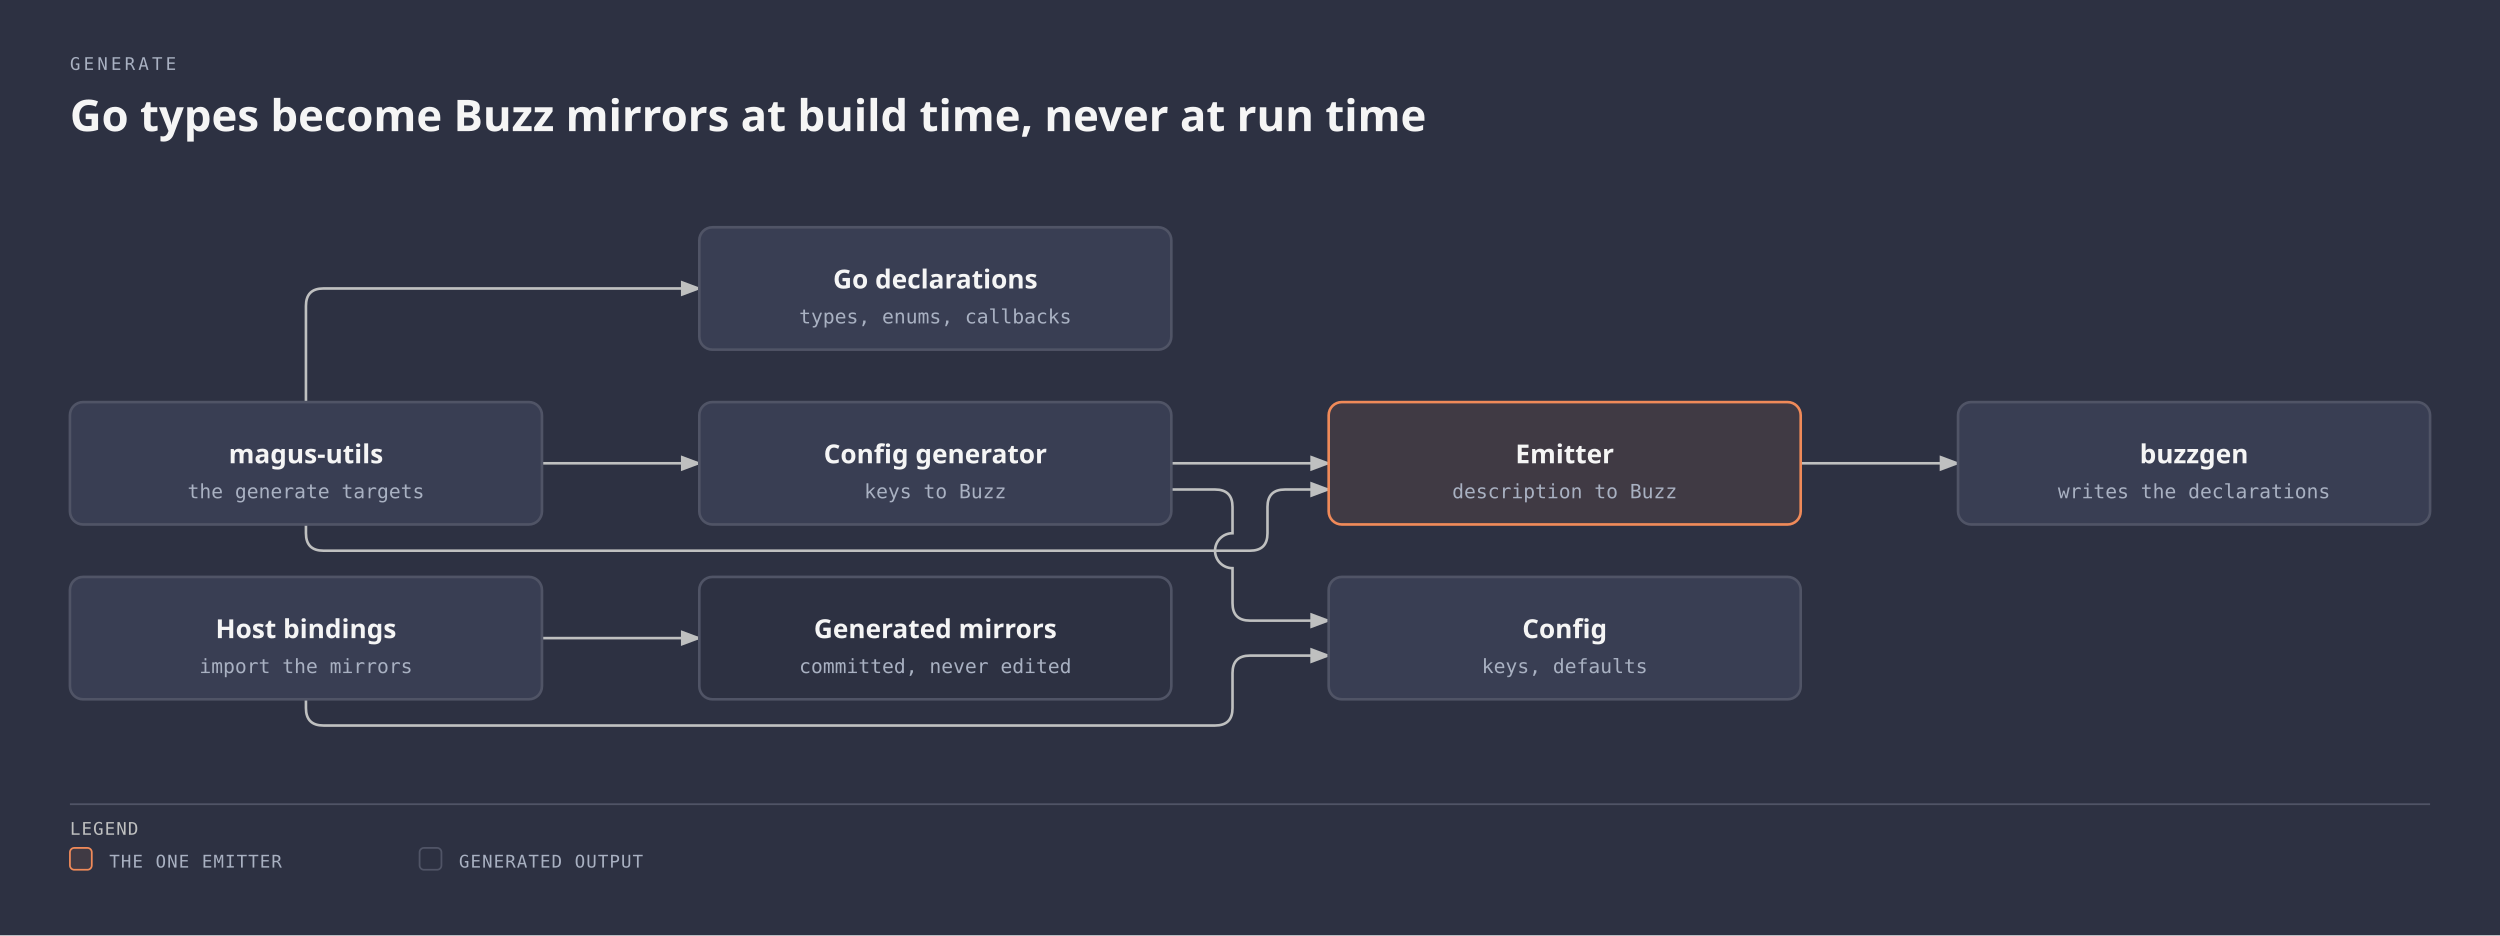
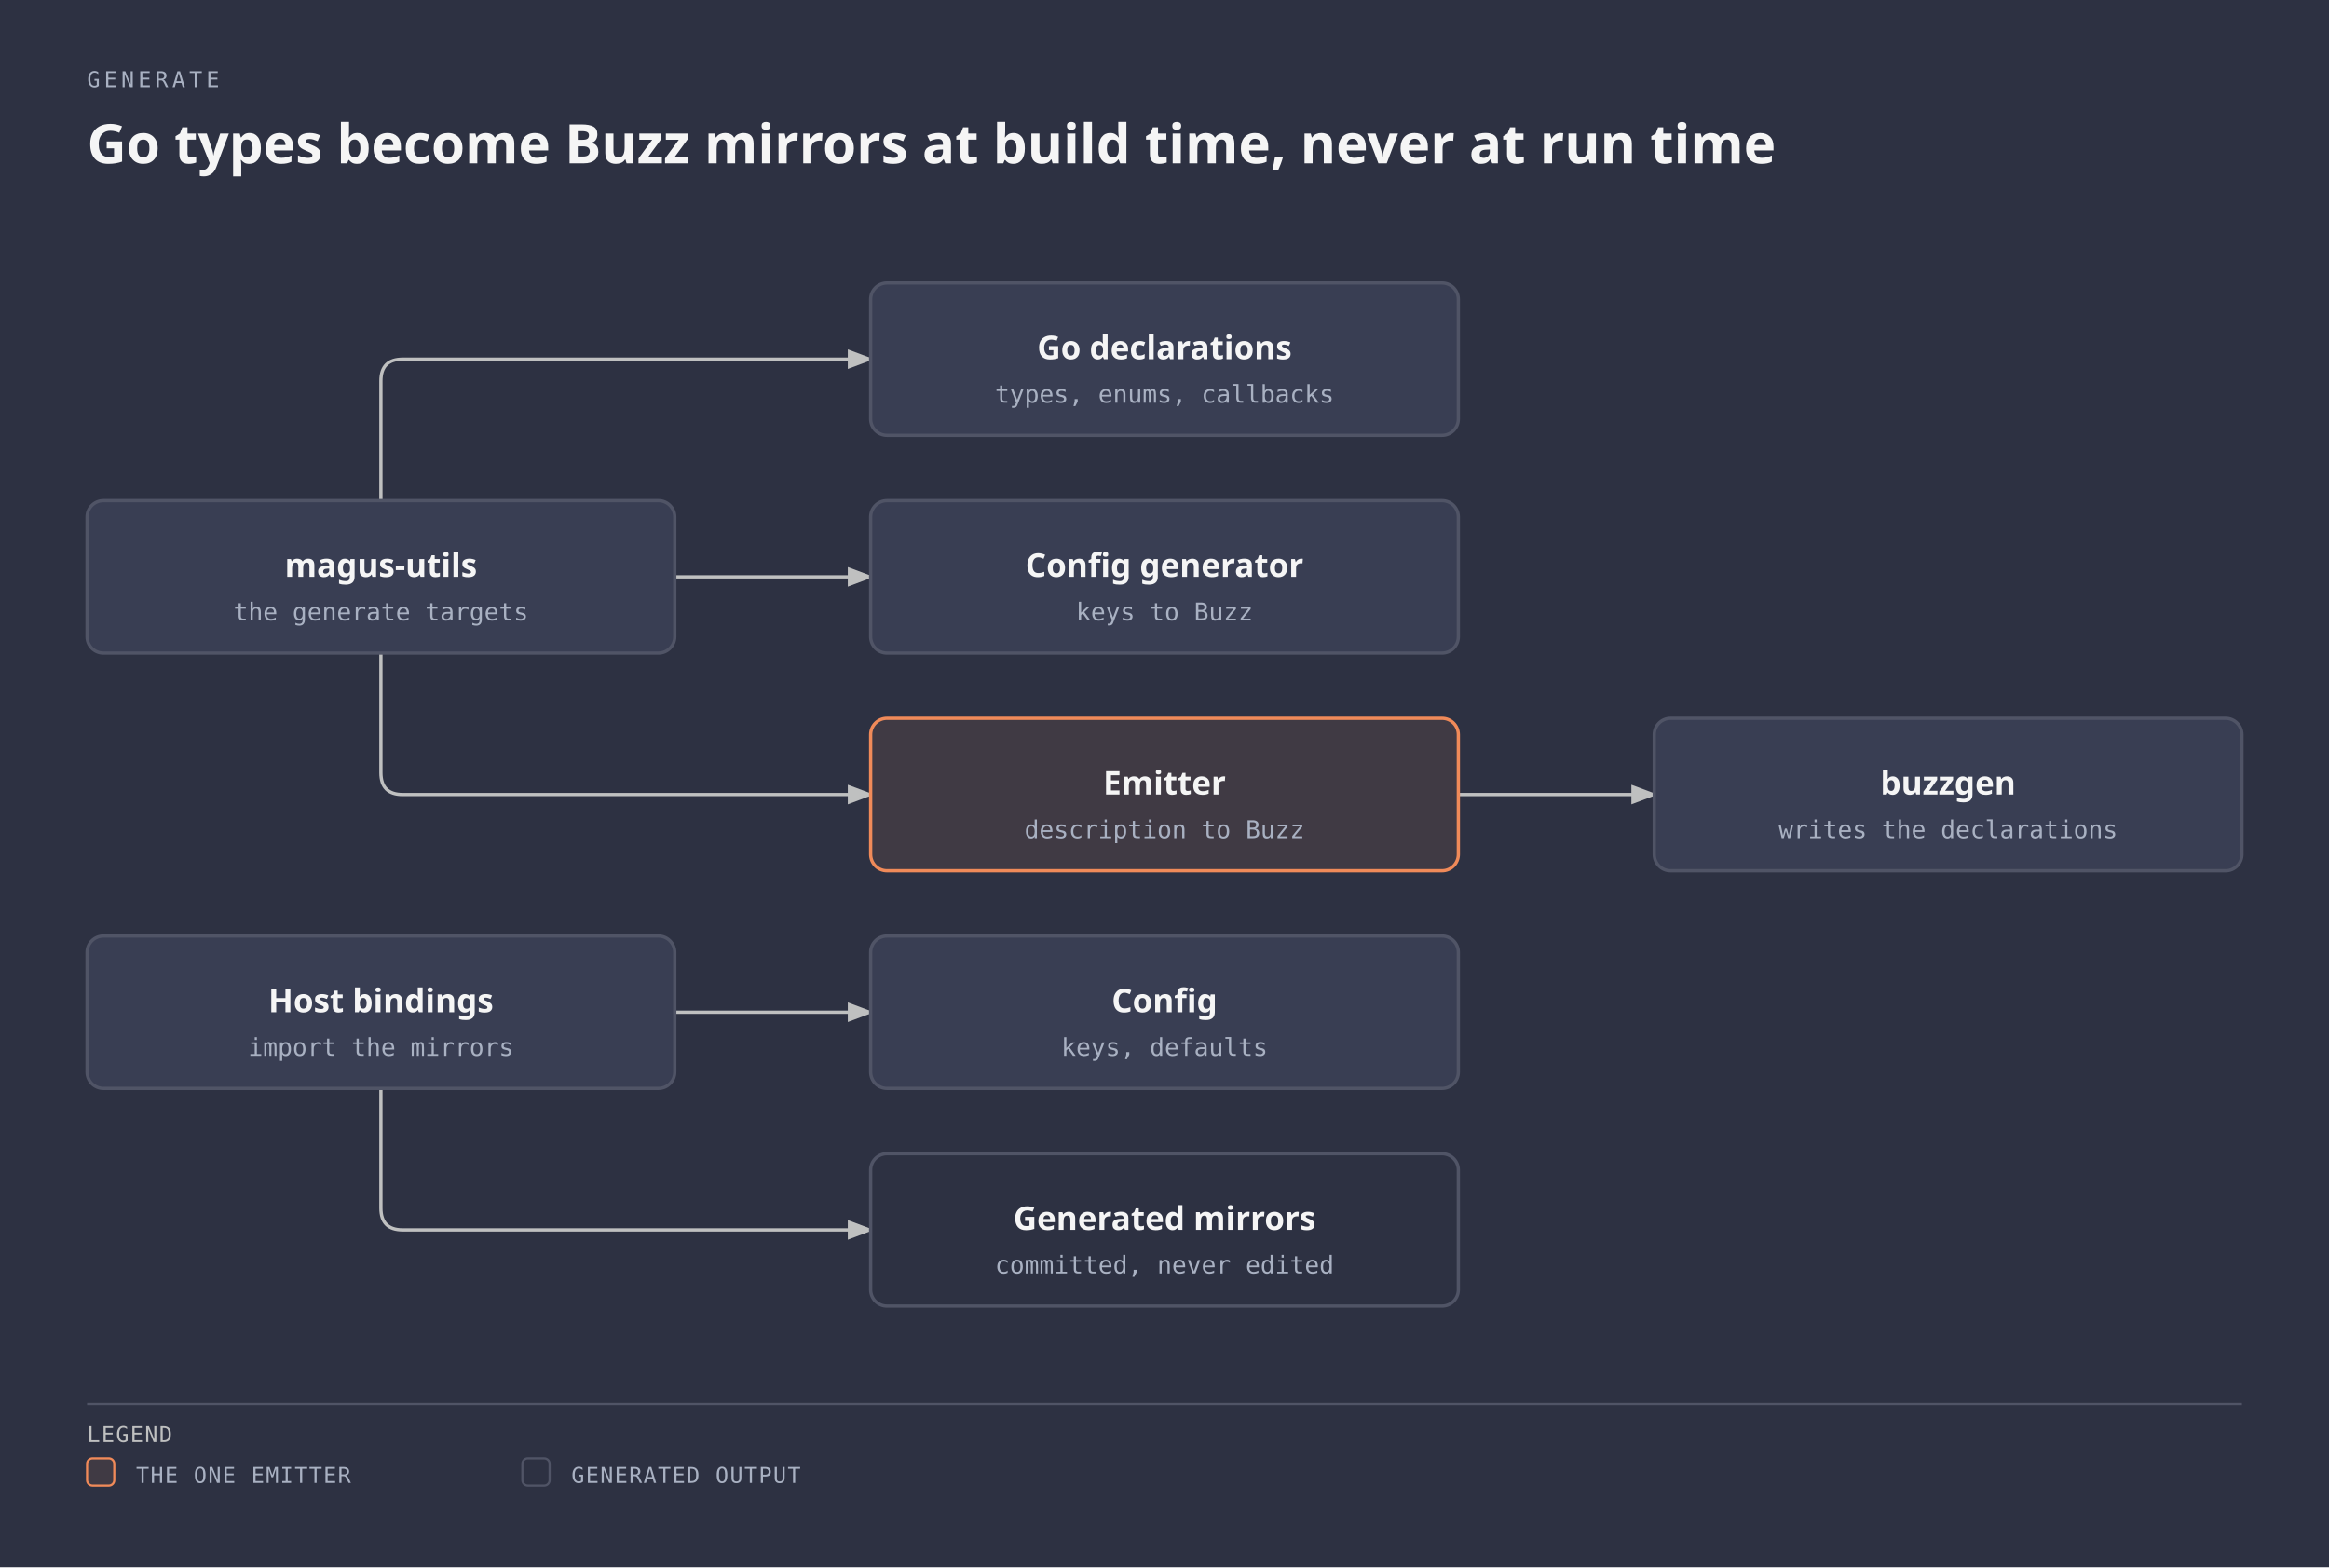
- <svg xmlns="http://www.w3.org/2000/svg" viewBox="0 0 1144 428" width="1144" height="428" role="img" aria-labelledby="bindings-generate-title bindings-generate-desc" class="magus-diagram">
+ <svg xmlns="http://www.w3.org/2000/svg" viewBox="0 0 856 576" width="856" height="576" role="img" aria-labelledby="bindings-generate-title bindings-generate-desc" class="magus-diagram">
  <defs>
    <marker id="bindings-generate-arrow-default" markerWidth="8" markerHeight="6" refX="7" refY="3" orient="auto">
      <polygon points="0 0, 8 3, 0 6" fill="#bfc0c0" />
    </marker>
    <marker id="bindings-generate-arrow-accent" markerWidth="8" markerHeight="6" refX="7" refY="3" orient="auto">
      <polygon points="0 0, 8 3, 0 6" fill="#f08a59" />
    </marker>
    <marker id="bindings-generate-arrow-link" markerWidth="8" markerHeight="6" refX="7" refY="3" orient="auto">
      <polygon points="0 0, 8 3, 0 6" fill="#6a95d8" />
    </marker>
  </defs>
  <rect width="100%" height="100%" fill="#2d3142" />
  <text x="32" y="32" fill="#a9b1c2" font-family="monospace" font-size="8" style="font-variant-ligatures:none" letter-spacing="0.18em">GENERATE</text>
  <text x="32" y="60" fill="#f5f5f5" font-family="sans-serif" font-size="20" font-weight="600">Go types become Buzz mirrors at build time, never at run time</text>
  <g transform="translate(0,40)">
    <path data-edge="cmd/magus-utils-&gt;internal/generate/godecl" id="bindings-generate-edge-cmd_2fmagus-utils-internal_2fgenerate_2fgodecl" d="M 140 144 L 140 100 Q 140 92 148 92 L 320 92" fill="none" stroke="#bfc0c0" stroke-width="1.2" marker-end="url(#bindings-generate-arrow-default)" />
-     <path data-edge="cmd/magus-utils-&gt;internal/config/generate" id="bindings-generate-edge-cmd_2fmagus-utils-internal_2fconfig_2fgenerate" d="M 248 172 L 320 172" fill="none" stroke="#bfc0c0" stroke-width="1.2" marker-end="url(#bindings-generate-arrow-default)" />
-     <path data-edge="cmd/magus-utils-&gt;internal/generate/emit" id="bindings-generate-edge-cmd_2fmagus-utils-internal_2fgenerate_2femit" d="M 140 200 L 140 204 Q 140 212 148 212 L 572 212 Q 580 212 580 204 L 580 192 Q 580 184 588 184 L 608 184" fill="none" stroke="#bfc0c0" stroke-width="1.2" marker-end="url(#bindings-generate-arrow-default)" />
-     <path data-edge="internal/config/generate-&gt;internal/config" id="bindings-generate-edge-internal_2fconfig_2fgenerate-internal_2fconfig" d="M 536 184 L 556 184 Q 564 184 564 192 L 564 204 A 8 8 0 0 0 564 220 L 564 236 Q 564 244 572 244 L 608 244" fill="none" stroke="#bfc0c0" stroke-width="1.2" marker-end="url(#bindings-generate-arrow-default)" />
-     <path data-edge="internal/config/generate-&gt;internal/generate/emit" id="bindings-generate-edge-internal_2fconfig_2fgenerate-internal_2fgenerate_2femit" d="M 536 172 L 608 172" fill="none" stroke="#bfc0c0" stroke-width="1.2" marker-end="url(#bindings-generate-arrow-default)" />
-     <path data-edge="internal/generate/emit-&gt;libs/gopherbuzz/buzzgen" id="bindings-generate-edge-internal_2fgenerate_2femit-libs_2fgopherbuzz_2fbuzzgen" d="M 824 172 L 896 172" fill="none" stroke="#bfc0c0" stroke-width="1.2" marker-end="url(#bindings-generate-arrow-default)" />
-     <path data-edge="internal/interp/bindings-&gt;internal/config" id="bindings-generate-edge-internal_2finterp_2fbindings-internal_2fconfig" d="M 140 280 L 140 284 Q 140 292 148 292 L 556 292 Q 564 292 564 284 L 564 268 Q 564 260 572 260 L 608 260" fill="none" stroke="#bfc0c0" stroke-width="1.2" marker-end="url(#bindings-generate-arrow-default)" />
-     <path data-edge="internal/interp/bindings-&gt;internal/interp/bindings/gen" id="bindings-generate-edge-internal_2finterp_2fbindings-internal_2finterp_2fbindings_2fgen" d="M 248 252 L 320 252" fill="none" stroke="#bfc0c0" stroke-width="1.2" marker-end="url(#bindings-generate-arrow-default)" />
+     <path data-edge="cmd/magus-utils-&gt;libs/clikit/generate" id="bindings-generate-edge-cmd_2fmagus-utils-libs_2fclikit_2fgenerate" d="M 248 172 L 320 172" fill="none" stroke="#bfc0c0" stroke-width="1.2" marker-end="url(#bindings-generate-arrow-default)" />
+     <path data-edge="cmd/magus-utils-&gt;internal/generate/emit" id="bindings-generate-edge-cmd_2fmagus-utils-internal_2fgenerate_2femit" d="M 140 200 L 140 244 Q 140 252 148 252 L 320 252" fill="none" stroke="#bfc0c0" stroke-width="1.2" marker-end="url(#bindings-generate-arrow-default)" />
+     <path data-edge="internal/generate/emit-&gt;libs/gopherbuzz/buzzgen" id="bindings-generate-edge-internal_2fgenerate_2femit-libs_2fgopherbuzz_2fbuzzgen" d="M 536 252 L 608 252" fill="none" stroke="#bfc0c0" stroke-width="1.2" marker-end="url(#bindings-generate-arrow-default)" />
+     <path data-edge="internal/interp/bindings-&gt;internal/config" id="bindings-generate-edge-internal_2finterp_2fbindings-internal_2fconfig" d="M 248 332 L 320 332" fill="none" stroke="#bfc0c0" stroke-width="1.2" marker-end="url(#bindings-generate-arrow-default)" />
+     <path data-edge="internal/interp/bindings-&gt;internal/interp/bindings/gen" id="bindings-generate-edge-internal_2finterp_2fbindings-internal_2finterp_2fbindings_2fgen" d="M 140 360 L 140 404 Q 140 412 148 412 L 320 412" fill="none" stroke="#bfc0c0" stroke-width="1.2" marker-end="url(#bindings-generate-arrow-default)" />
    <g data-node="cmd/magus-utils" data-anchor="cmd/magus-utils">
      <rect x="32" y="144" width="216" height="56" rx="6" fill="#2d3142" />
      <rect x="32" y="144" width="216" height="56" rx="6" fill="#393e53" stroke="#505466" stroke-width="1.2" />
      <text x="140" y="172" fill="#f5f5f5" font-family="sans-serif" font-size="12" font-weight="600" text-anchor="middle">magus-utils</text>
      <text x="140" y="188" fill="#a9b1c2" font-family="monospace" font-size="9" style="font-variant-ligatures:none" text-anchor="middle">the generate targets</text>
    </g>
    <g data-node="internal/generate/godecl" data-anchor="internal/generate/godecl">
      <rect x="320" y="64" width="216" height="56" rx="6" fill="#2d3142" />
      <rect x="320" y="64" width="216" height="56" rx="6" fill="#393e53" stroke="#505466" stroke-width="1.2" />
      <text x="428" y="92" fill="#f5f5f5" font-family="sans-serif" font-size="12" font-weight="600" text-anchor="middle">Go declarations</text>
      <text x="428" y="108" fill="#a9b1c2" font-family="monospace" font-size="9" style="font-variant-ligatures:none" text-anchor="middle">types, enums, callbacks</text>
    </g>
    <g data-node="internal/config" data-anchor="internal/config">
-       <rect x="608" y="224" width="216" height="56" rx="6" fill="#2d3142" />
-       <rect x="608" y="224" width="216" height="56" rx="6" fill="#393e53" stroke="#505466" stroke-width="1.2" />
-       <text x="716" y="252" fill="#f5f5f5" font-family="sans-serif" font-size="12" font-weight="600" text-anchor="middle">Config</text>
-       <text x="716" y="268" fill="#a9b1c2" font-family="monospace" font-size="9" style="font-variant-ligatures:none" text-anchor="middle">keys, defaults</text>
+       <rect x="320" y="304" width="216" height="56" rx="6" fill="#2d3142" />
+       <rect x="320" y="304" width="216" height="56" rx="6" fill="#393e53" stroke="#505466" stroke-width="1.2" />
+       <text x="428" y="332" fill="#f5f5f5" font-family="sans-serif" font-size="12" font-weight="600" text-anchor="middle">Config</text>
+       <text x="428" y="348" fill="#a9b1c2" font-family="monospace" font-size="9" style="font-variant-ligatures:none" text-anchor="middle">keys, defaults</text>
    </g>
-     <g data-node="internal/config/generate" data-anchor="internal/config/generate">
+     <g data-node="libs/clikit/generate" data-anchor="libs/clikit/generate">
      <rect x="320" y="144" width="216" height="56" rx="6" fill="#2d3142" />
      <rect x="320" y="144" width="216" height="56" rx="6" fill="#393e53" stroke="#505466" stroke-width="1.2" />
      <text x="428" y="172" fill="#f5f5f5" font-family="sans-serif" font-size="12" font-weight="600" text-anchor="middle">Config generator</text>
      <text x="428" y="188" fill="#a9b1c2" font-family="monospace" font-size="9" style="font-variant-ligatures:none" text-anchor="middle">keys to Buzz</text>
    </g>
    <g data-node="internal/generate/emit" data-anchor="internal/generate/emit">
-       <rect x="608" y="144" width="216" height="56" rx="6" fill="#2d3142" />
-       <rect x="608" y="144" width="216" height="56" rx="6" fill="#403a44" stroke="#f08a59" stroke-width="1.2" />
-       <text x="716" y="172" fill="#f5f5f5" font-family="sans-serif" font-size="12" font-weight="600" text-anchor="middle">Emitter</text>
-       <text x="716" y="188" fill="#a9b1c2" font-family="monospace" font-size="9" style="font-variant-ligatures:none" text-anchor="middle">description to Buzz</text>
+       <rect x="320" y="224" width="216" height="56" rx="6" fill="#2d3142" />
+       <rect x="320" y="224" width="216" height="56" rx="6" fill="#403a44" stroke="#f08a59" stroke-width="1.2" />
+       <text x="428" y="252" fill="#f5f5f5" font-family="sans-serif" font-size="12" font-weight="600" text-anchor="middle">Emitter</text>
+       <text x="428" y="268" fill="#a9b1c2" font-family="monospace" font-size="9" style="font-variant-ligatures:none" text-anchor="middle">description to Buzz</text>
    </g>
    <g data-node="libs/gopherbuzz/buzzgen" data-anchor="libs/gopherbuzz/buzzgen">
-       <rect x="896" y="144" width="216" height="56" rx="6" fill="#2d3142" />
-       <rect x="896" y="144" width="216" height="56" rx="6" fill="#393e53" stroke="#505466" stroke-width="1.2" />
-       <text x="1004" y="172" fill="#f5f5f5" font-family="sans-serif" font-size="12" font-weight="600" text-anchor="middle">buzzgen</text>
-       <text x="1004" y="188" fill="#a9b1c2" font-family="monospace" font-size="9" style="font-variant-ligatures:none" text-anchor="middle">writes the declarations</text>
+       <rect x="608" y="224" width="216" height="56" rx="6" fill="#2d3142" />
+       <rect x="608" y="224" width="216" height="56" rx="6" fill="#393e53" stroke="#505466" stroke-width="1.2" />
+       <text x="716" y="252" fill="#f5f5f5" font-family="sans-serif" font-size="12" font-weight="600" text-anchor="middle">buzzgen</text>
+       <text x="716" y="268" fill="#a9b1c2" font-family="monospace" font-size="9" style="font-variant-ligatures:none" text-anchor="middle">writes the declarations</text>
    </g>
    <g data-node="internal/interp/bindings/gen" data-anchor="internal/interp/bindings/gen">
-       <rect x="320" y="224" width="216" height="56" rx="6" fill="#2d3142" />
-       <rect x="320" y="224" width="216" height="56" rx="6" fill="#2d3142" stroke="#505466" stroke-width="1.2" />
-       <text x="428" y="252" fill="#f5f5f5" font-family="sans-serif" font-size="12" font-weight="600" text-anchor="middle">Generated mirrors</text>
-       <text x="428" y="268" fill="#a9b1c2" font-family="monospace" font-size="9" style="font-variant-ligatures:none" text-anchor="middle">committed, never edited</text>
+       <rect x="320" y="384" width="216" height="56" rx="6" fill="#2d3142" />
+       <rect x="320" y="384" width="216" height="56" rx="6" fill="#2d3142" stroke="#505466" stroke-width="1.2" />
+       <text x="428" y="412" fill="#f5f5f5" font-family="sans-serif" font-size="12" font-weight="600" text-anchor="middle">Generated mirrors</text>
+       <text x="428" y="428" fill="#a9b1c2" font-family="monospace" font-size="9" style="font-variant-ligatures:none" text-anchor="middle">committed, never edited</text>
    </g>
    <g data-node="internal/interp/bindings" data-anchor="internal/interp/bindings">
-       <rect x="32" y="224" width="216" height="56" rx="6" fill="#2d3142" />
-       <rect x="32" y="224" width="216" height="56" rx="6" fill="#393e53" stroke="#505466" stroke-width="1.2" />
-       <text x="140" y="252" fill="#f5f5f5" font-family="sans-serif" font-size="12" font-weight="600" text-anchor="middle">Host bindings</text>
-       <text x="140" y="268" fill="#a9b1c2" font-family="monospace" font-size="9" style="font-variant-ligatures:none" text-anchor="middle">import the mirrors</text>
+       <rect x="32" y="304" width="216" height="56" rx="6" fill="#2d3142" />
+       <rect x="32" y="304" width="216" height="56" rx="6" fill="#393e53" stroke="#505466" stroke-width="1.2" />
+       <text x="140" y="332" fill="#f5f5f5" font-family="sans-serif" font-size="12" font-weight="600" text-anchor="middle">Host bindings</text>
+       <text x="140" y="348" fill="#a9b1c2" font-family="monospace" font-size="9" style="font-variant-ligatures:none" text-anchor="middle">import the mirrors</text>
    </g>
-     <line x1="32" y1="328" x2="1112" y2="328" stroke="#505466" stroke-width="0.8" />
-     <text x="32" y="342" fill="#bfc0c0" font-family="monospace" font-size="8" style="font-variant-ligatures:none" letter-spacing="0.06em">LEGEND</text>
-     <rect x="32" y="348" width="10" height="10" rx="2" fill="#403a44" stroke="#f08a59" stroke-width="0.8" />
-     <text x="50" y="357" fill="#a9b1c2" font-family="monospace" font-size="8" style="font-variant-ligatures:none" letter-spacing="0.06em">THE ONE EMITTER</text>
-     <rect x="192" y="348" width="10" height="10" rx="2" fill="#2d3142" stroke="#505466" stroke-width="0.8" />
-     <text x="210" y="357" fill="#a9b1c2" font-family="monospace" font-size="8" style="font-variant-ligatures:none" letter-spacing="0.06em">GENERATED OUTPUT</text>
+     <line x1="32" y1="476" x2="824" y2="476" stroke="#505466" stroke-width="0.8" />
+     <text x="32" y="490" fill="#bfc0c0" font-family="monospace" font-size="8" style="font-variant-ligatures:none" letter-spacing="0.06em">LEGEND</text>
+     <rect x="32" y="496" width="10" height="10" rx="2" fill="#403a44" stroke="#f08a59" stroke-width="0.8" />
+     <text x="50" y="505" fill="#a9b1c2" font-family="monospace" font-size="8" style="font-variant-ligatures:none" letter-spacing="0.06em">THE ONE EMITTER</text>
+     <rect x="192" y="496" width="10" height="10" rx="2" fill="#2d3142" stroke="#505466" stroke-width="0.8" />
+     <text x="210" y="505" fill="#a9b1c2" font-family="monospace" font-size="8" style="font-variant-ligatures:none" letter-spacing="0.06em">GENERATED OUTPUT</text>
  </g>
</svg>
